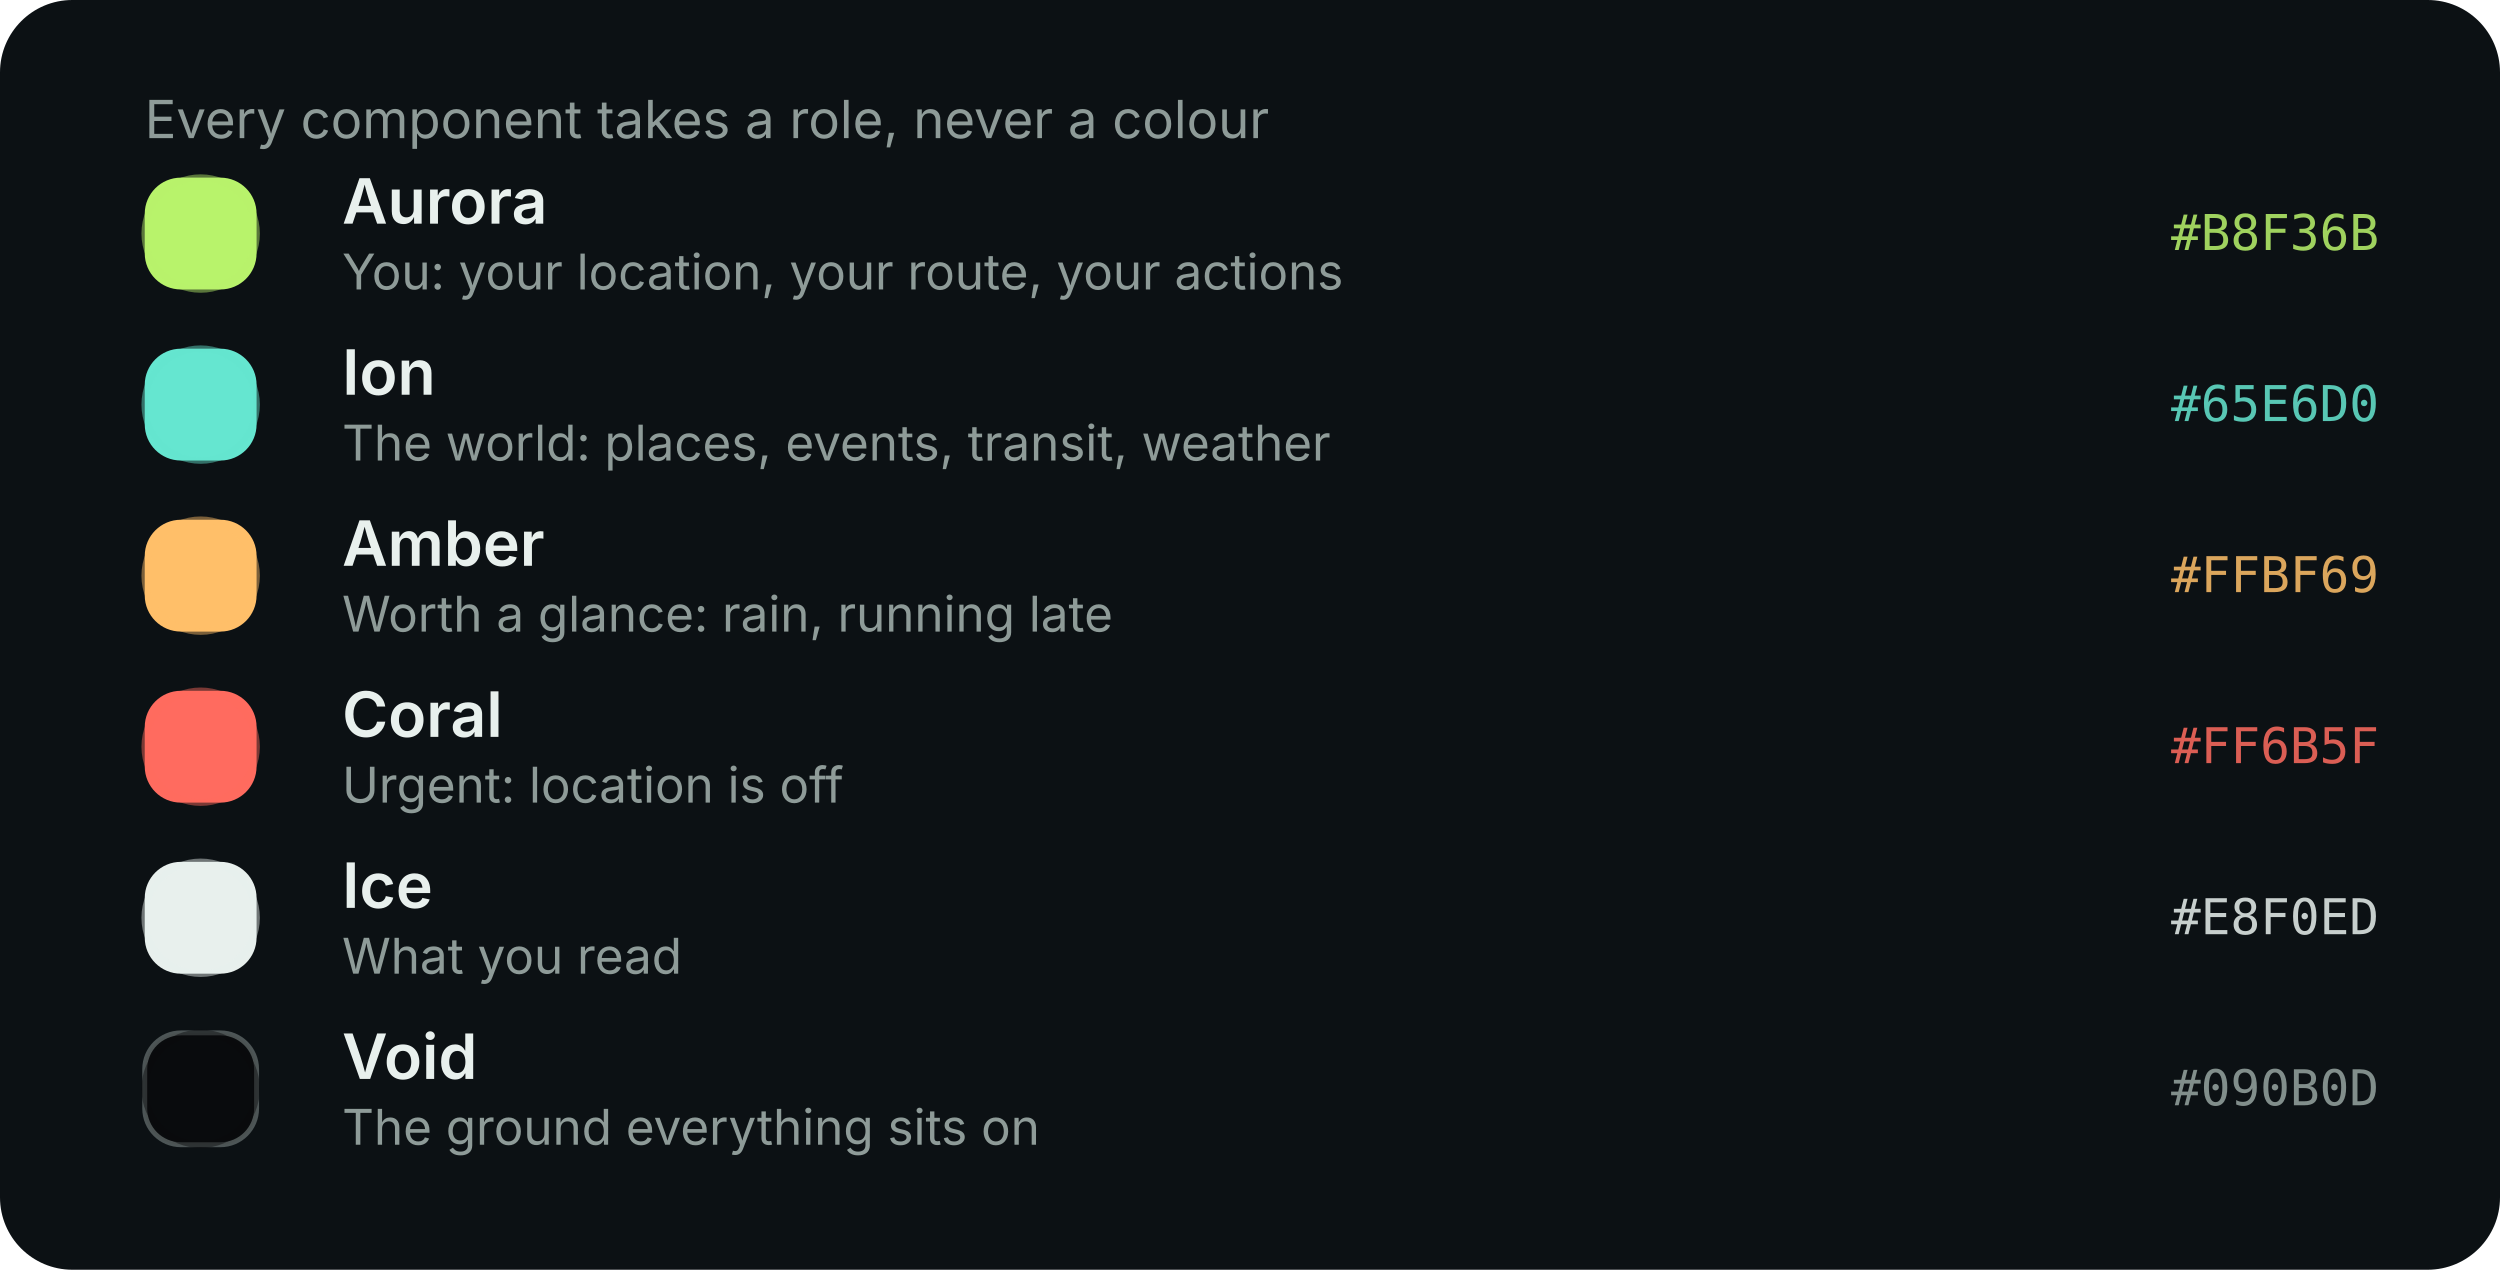
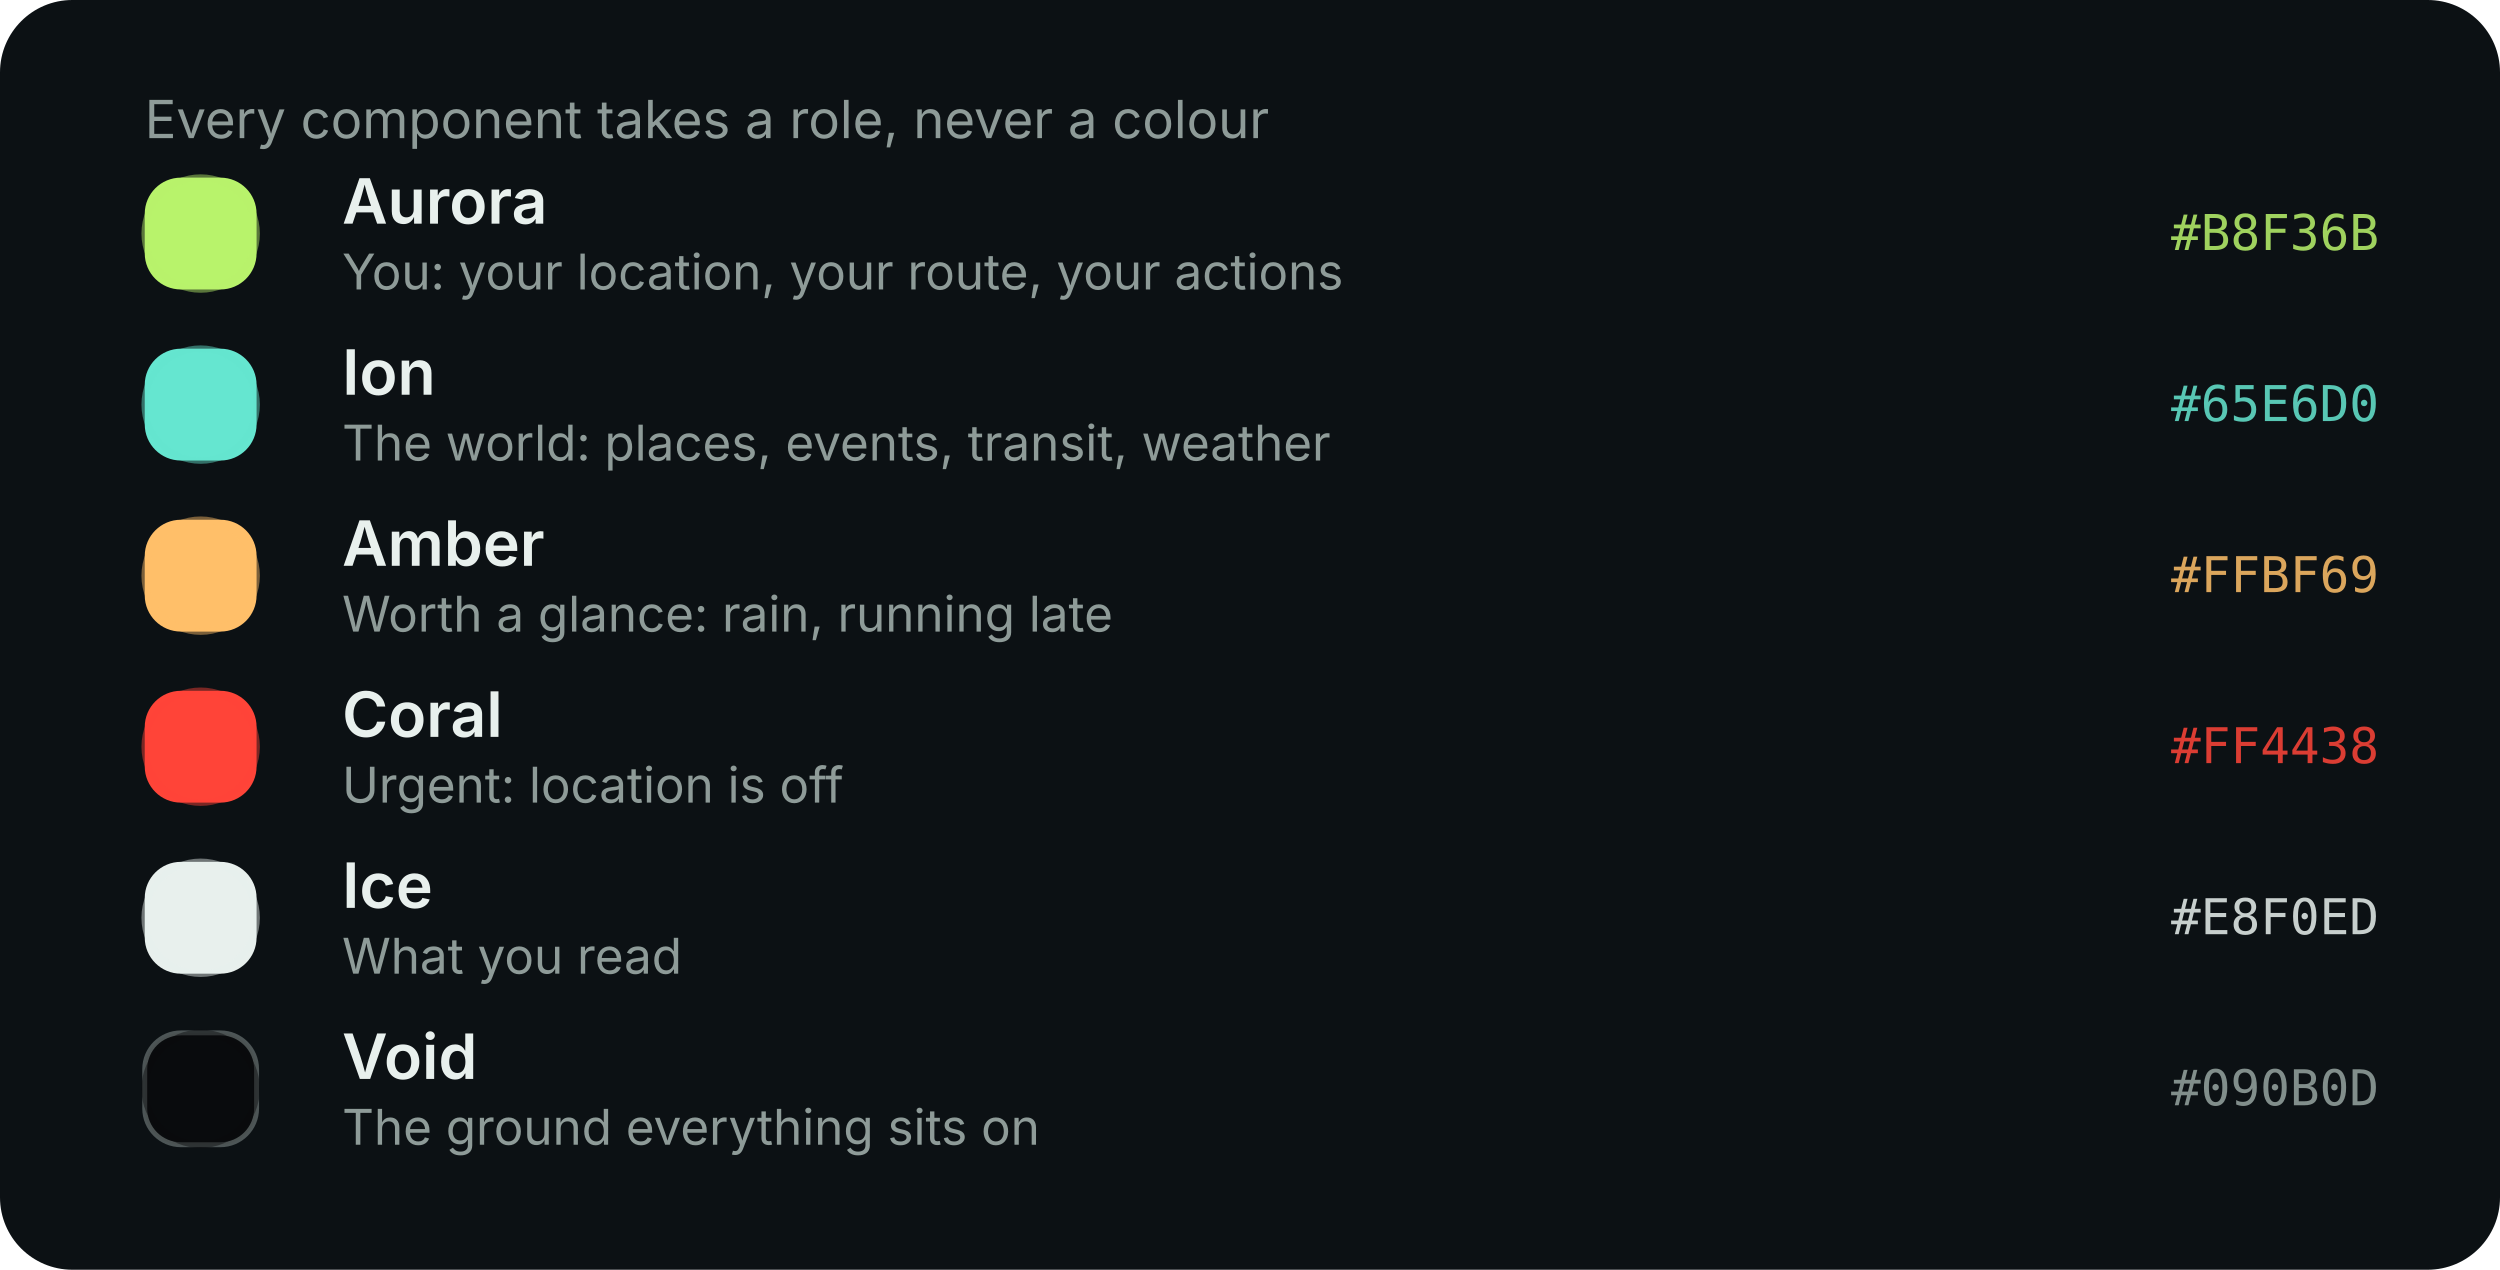
<svg xmlns="http://www.w3.org/2000/svg" viewBox="0 0 760 386" width="760" height="386" role="img" aria-label="The PathOS palette and what each colour means">
  <rect width="760" height="386" rx="22" fill="#0C1114" />
  <text x="44" y="42" font-family="-apple-system, BlinkMacSystemFont, 'SF Pro Text', system-ui, sans-serif" font-size="16" fill="#8E9B98">Every component takes a role, never a colour</text>
  <g opacity="1">
    <animate attributeName="opacity" values="0;1" dur="0.5s" begin="0.0s" fill="freeze" />
    <rect x="44" y="54" width="34" height="34" rx="11" fill="#B8F36B" />
    <circle cx="61" cy="71" r="17" fill="none" stroke="#B8F36B" stroke-opacity="0.45" stroke-width="2">
      <animate attributeName="r" values="17;26;17" dur="3.4s" begin="1.2s" repeatCount="indefinite" />
      <animate attributeName="stroke-opacity" values="0.45;0;0.45" dur="3.4s" begin="1.2s" repeatCount="indefinite" />
    </circle>
    <text x="104" y="68" font-family="-apple-system, BlinkMacSystemFont, 'SF Pro Text', system-ui, sans-serif" font-size="19" font-weight="600" fill="#E8F0ED">Aurora</text>
    <text x="104" y="88" font-family="-apple-system, BlinkMacSystemFont, 'SF Pro Text', system-ui, sans-serif" font-size="15" fill="#8E9B98">You: your location, your route, your actions</text>
    <text x="660" y="76" font-family="ui-monospace, SFMono-Regular, Menlo, monospace" font-size="15" fill="#B8F36B" opacity="0.85">#B8F36B</text>
  </g>
  <g opacity="1">
    <animate attributeName="opacity" values="0;1" dur="0.5s" begin="0.15s" fill="freeze" />
    <rect x="44" y="106" width="34" height="34" rx="11" fill="#65E6D0" />
    <circle cx="61" cy="123" r="17" fill="none" stroke="#65E6D0" stroke-opacity="0.45" stroke-width="2">
      <animate attributeName="r" values="17;26;17" dur="3.4s" begin="1.45s" repeatCount="indefinite" />
      <animate attributeName="stroke-opacity" values="0.45;0;0.45" dur="3.4s" begin="1.45s" repeatCount="indefinite" />
    </circle>
    <text x="104" y="120" font-family="-apple-system, BlinkMacSystemFont, 'SF Pro Text', system-ui, sans-serif" font-size="19" font-weight="600" fill="#E8F0ED">Ion</text>
    <text x="104" y="140" font-family="-apple-system, BlinkMacSystemFont, 'SF Pro Text', system-ui, sans-serif" font-size="15" fill="#8E9B98">The world: places, events, transit, weather</text>
    <text x="660" y="128" font-family="ui-monospace, SFMono-Regular, Menlo, monospace" font-size="15" fill="#65E6D0" opacity="0.85">#65E6D0</text>
  </g>
  <g opacity="1">
    <animate attributeName="opacity" values="0;1" dur="0.5s" begin="0.3s" fill="freeze" />
    <rect x="44" y="158" width="34" height="34" rx="11" fill="#FFBF69" />
    <circle cx="61" cy="175" r="17" fill="none" stroke="#FFBF69" stroke-opacity="0.45" stroke-width="2">
      <animate attributeName="r" values="17;26;17" dur="3.4s" begin="1.7s" repeatCount="indefinite" />
      <animate attributeName="stroke-opacity" values="0.45;0;0.45" dur="3.4s" begin="1.7s" repeatCount="indefinite" />
    </circle>
    <text x="104" y="172" font-family="-apple-system, BlinkMacSystemFont, 'SF Pro Text', system-ui, sans-serif" font-size="19" font-weight="600" fill="#E8F0ED">Amber</text>
    <text x="104" y="192" font-family="-apple-system, BlinkMacSystemFont, 'SF Pro Text', system-ui, sans-serif" font-size="15" fill="#8E9B98">Worth a glance: rain, running late</text>
    <text x="660" y="180" font-family="ui-monospace, SFMono-Regular, Menlo, monospace" font-size="15" fill="#FFBF69" opacity="0.85">#FFBF69</text>
  </g>
  <g opacity="1">
    <animate attributeName="opacity" values="0;1" dur="0.5s" begin="0.45s" fill="freeze" />
-     <rect x="44" y="210" width="34" height="34" rx="11" fill="#FF6B5F" />
-     <circle cx="61" cy="227" r="17" fill="none" stroke="#FF6B5F" stroke-opacity="0.45" stroke-width="2">
+     <rect x="44" y="210" width="34" height="34" rx="11" fill="#FF4438" />
+     <circle cx="61" cy="227" r="17" fill="none" stroke="#FF4438" stroke-opacity="0.45" stroke-width="2">
      <animate attributeName="r" values="17;26;17" dur="3.4s" begin="1.95s" repeatCount="indefinite" />
      <animate attributeName="stroke-opacity" values="0.45;0;0.45" dur="3.4s" begin="1.95s" repeatCount="indefinite" />
    </circle>
    <text x="104" y="224" font-family="-apple-system, BlinkMacSystemFont, 'SF Pro Text', system-ui, sans-serif" font-size="19" font-weight="600" fill="#E8F0ED">Coral</text>
    <text x="104" y="244" font-family="-apple-system, BlinkMacSystemFont, 'SF Pro Text', system-ui, sans-serif" font-size="15" fill="#8E9B98">Urgent: location is off</text>
-     <text x="660" y="232" font-family="ui-monospace, SFMono-Regular, Menlo, monospace" font-size="15" fill="#FF6B5F" opacity="0.85">#FF6B5F</text>
+     <text x="660" y="232" font-family="ui-monospace, SFMono-Regular, Menlo, monospace" font-size="15" fill="#FF4438" opacity="0.85">#FF4438</text>
  </g>
  <g opacity="1">
    <animate attributeName="opacity" values="0;1" dur="0.5s" begin="0.6s" fill="freeze" />
    <rect x="44" y="262" width="34" height="34" rx="11" fill="#E8F0ED" />
    <circle cx="61" cy="279" r="17" fill="none" stroke="#E8F0ED" stroke-opacity="0.45" stroke-width="2">
      <animate attributeName="r" values="17;26;17" dur="3.4s" begin="2.2s" repeatCount="indefinite" />
      <animate attributeName="stroke-opacity" values="0.45;0;0.45" dur="3.4s" begin="2.2s" repeatCount="indefinite" />
    </circle>
    <text x="104" y="276" font-family="-apple-system, BlinkMacSystemFont, 'SF Pro Text', system-ui, sans-serif" font-size="19" font-weight="600" fill="#E8F0ED">Ice</text>
    <text x="104" y="296" font-family="-apple-system, BlinkMacSystemFont, 'SF Pro Text', system-ui, sans-serif" font-size="15" fill="#8E9B98">What you read</text>
    <text x="660" y="284" font-family="ui-monospace, SFMono-Regular, Menlo, monospace" font-size="15" fill="#E8F0ED" opacity="0.85">#E8F0ED</text>
  </g>
  <g opacity="1">
    <animate attributeName="opacity" values="0;1" dur="0.5s" begin="0.75s" fill="freeze" />
    <rect x="44" y="314" width="34" height="34" rx="11" fill="#090B0D" stroke="#8E9B98" stroke-opacity="0.5" stroke-width="1.5" />
    <circle cx="61" cy="331" r="17" fill="none" stroke="#090B0D" stroke-opacity="0.45" stroke-width="2">
      <animate attributeName="r" values="17;26;17" dur="3.4s" begin="2.45s" repeatCount="indefinite" />
      <animate attributeName="stroke-opacity" values="0.45;0;0.45" dur="3.4s" begin="2.45s" repeatCount="indefinite" />
    </circle>
    <text x="104" y="328" font-family="-apple-system, BlinkMacSystemFont, 'SF Pro Text', system-ui, sans-serif" font-size="19" font-weight="600" fill="#E8F0ED">Void</text>
    <text x="104" y="348" font-family="-apple-system, BlinkMacSystemFont, 'SF Pro Text', system-ui, sans-serif" font-size="15" fill="#8E9B98">The ground everything sits on</text>
    <text x="660" y="336" font-family="ui-monospace, SFMono-Regular, Menlo, monospace" font-size="15" fill="#8E9B98" opacity="0.9">#090B0D</text>
  </g>
</svg>
